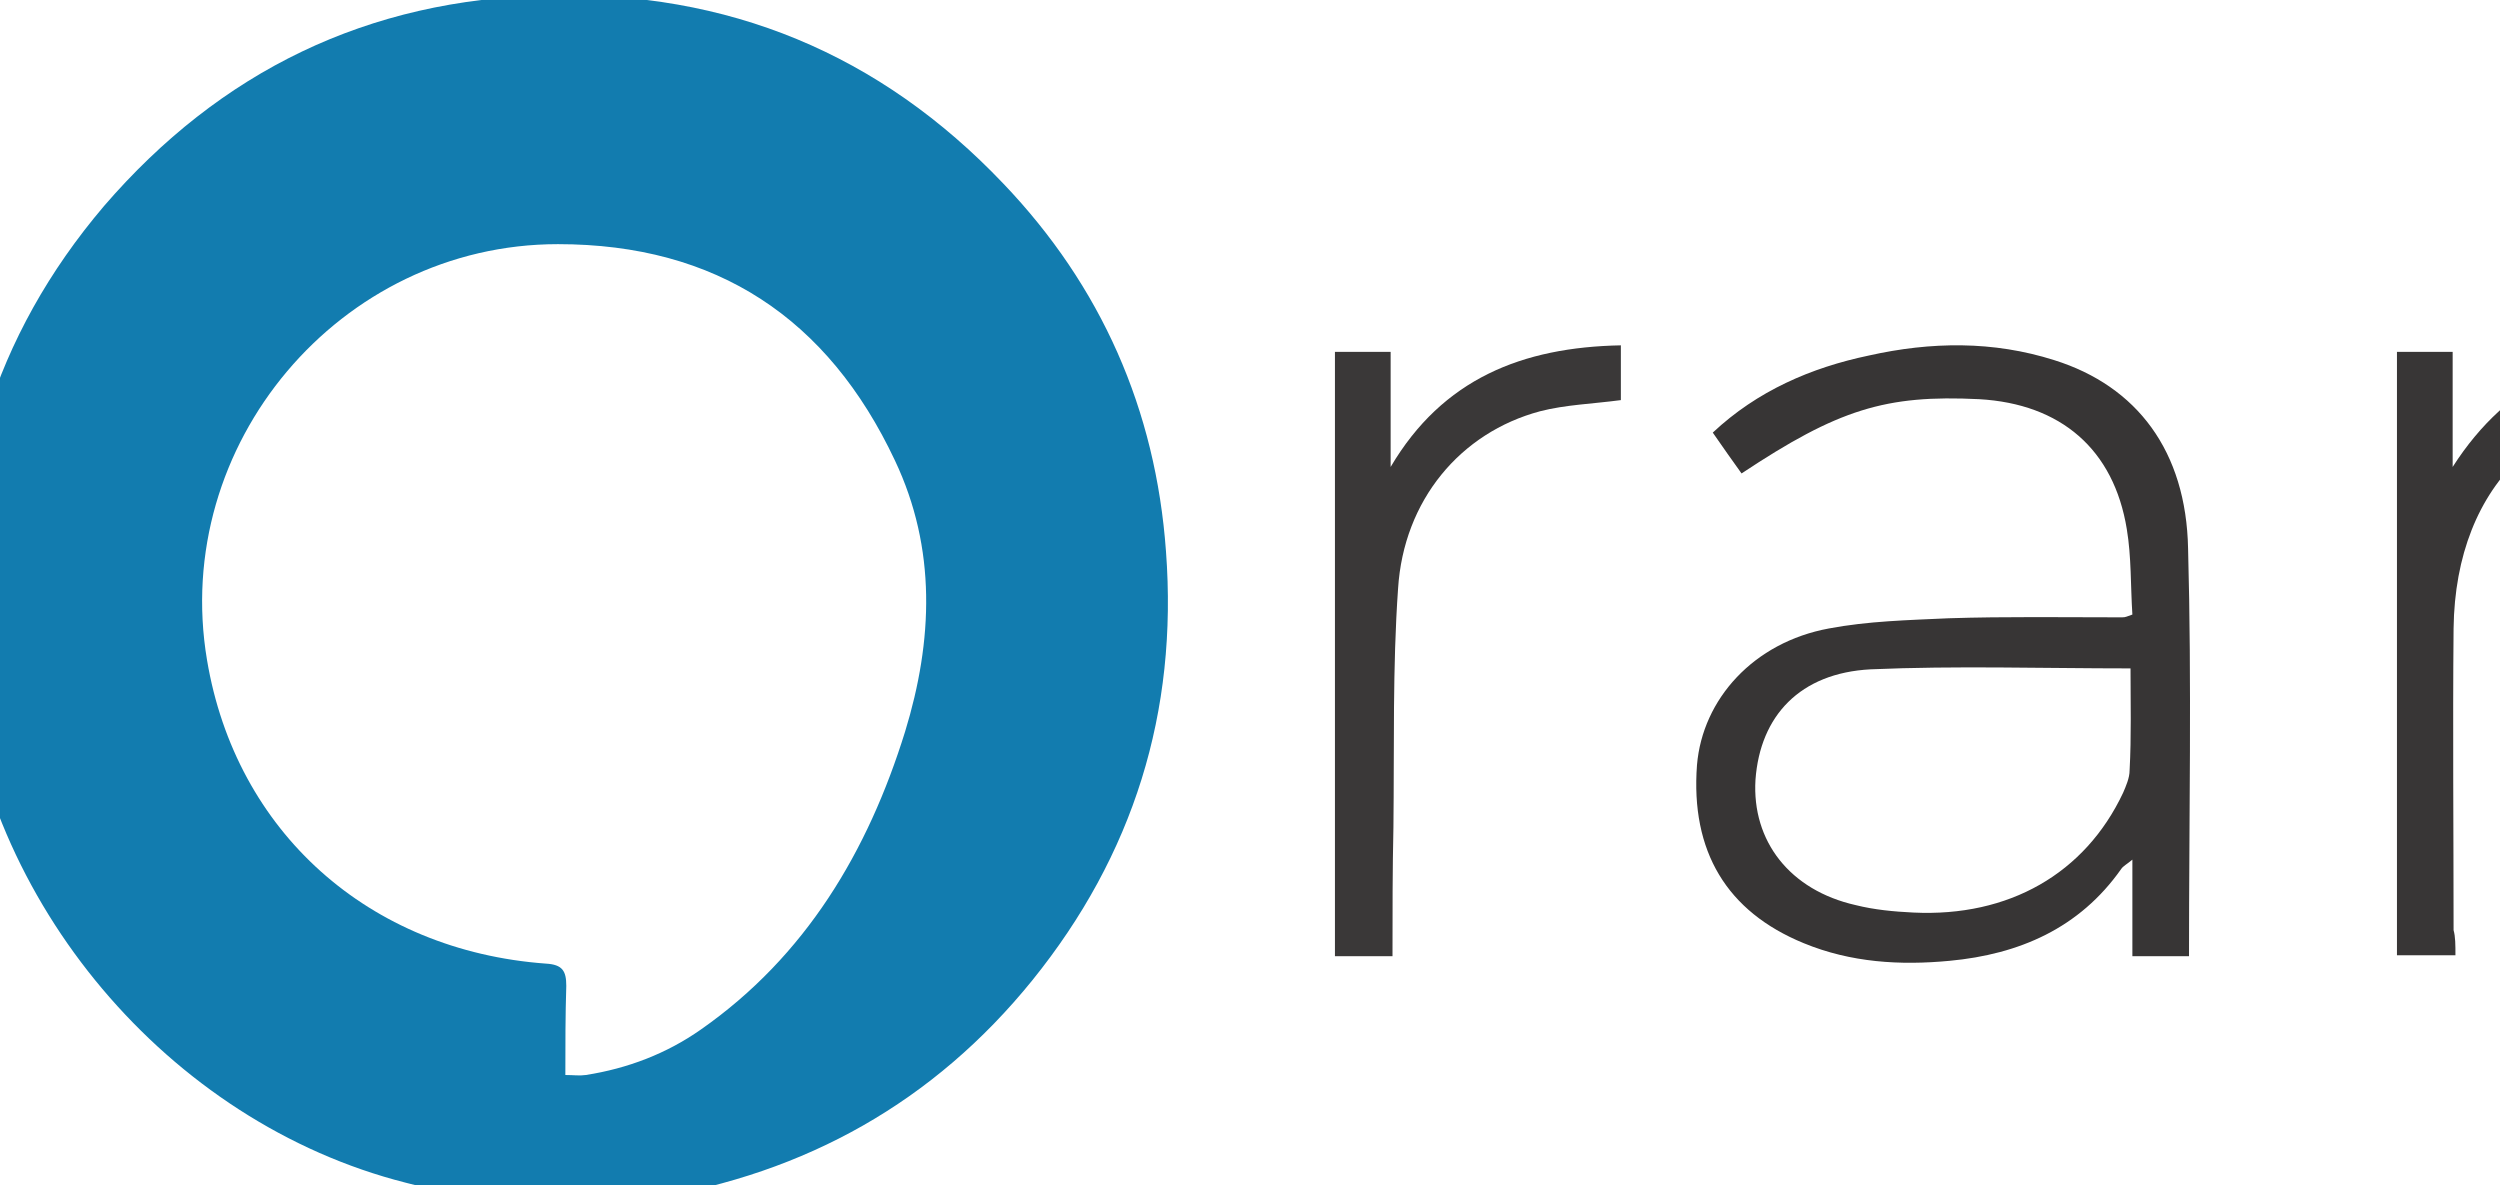
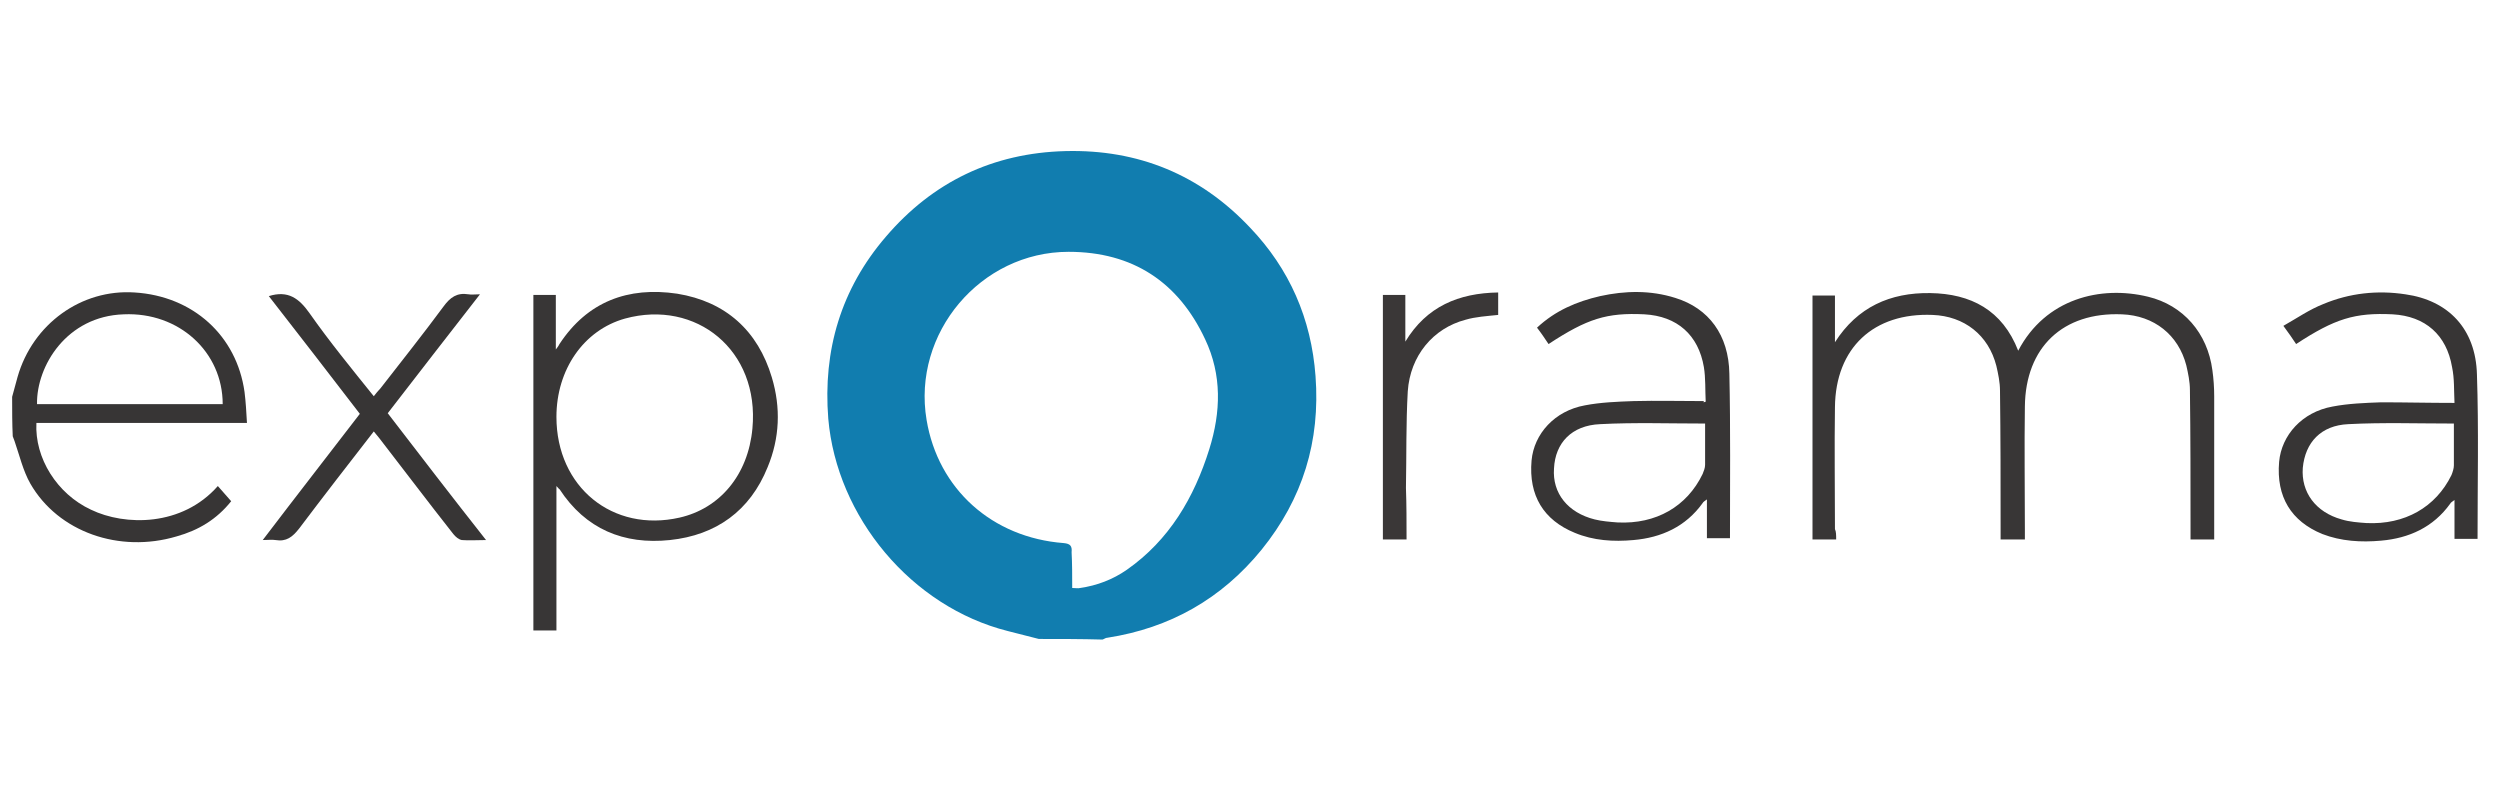
- <svg xmlns="http://www.w3.org/2000/svg" version="1.1" id="Layer_1" x="0px" y="0px" viewBox="0 0 269.3 127.6" style="enable-background:new 0 0 269.3 127.6;" xml:space="preserve">
+ <svg xmlns="http://www.w3.org/2000/svg" version="1.1" id="svg30" x="0px" y="0px" viewBox="0 0 412 132" style="enable-background:new 0 0 412 132;" xml:space="preserve">
  <style type="text/css">
- 	.st0{fill:#127CAF;}
- 	.st1{fill:#373535;}
- 	.st2{fill:#383636;}
- 	.st3{fill:#393636;}
- 	.st4{fill:#3A3838;}
+ 	.st0{display:none;}
+ 	.st1{display:inline;}
+ 	.st2{fill:#3C3C3B;}
+ 	.st3{fill:#EF806E;}
+ 	.st4{fill:none;}
+ 	.st5{fill:#117DAF;}
+ 	.st6{fill:#373535;}
+ 	.st7{fill:#383636;}
+ 	.st8{fill:#3A3737;}
</style>
+   <g id="Livello_2" class="st0">
+     <g id="Livello_1-2" class="st1">
+       <path id="path8" class="st2" d="M88.1,58.8h11V41.7h7v17.1H117v6.5h-10.9v37.6h-7V65.3h-11L88.1,58.8z" />
+       <path id="path10" class="st2" d="M135,46.8c0,2.5-2,4.4-4.5,4.4c-2.5,0-4.4-2-4.4-4.5c0-2.5,2-4.4,4.5-4.4c1.2,0,2.3,0.5,3.1,1.3    C134.6,44.4,135,45.6,135,46.8z M127.1,102.9V58.8h7v44.1H127.1z" />
+       <path id="path12" class="st2" d="M149.5,102.9V27.8h7v75.2H149.5z" />
+       <path id="path14" class="st2" d="M214.7,83.6h-38.8c0.6,3.7,2.6,7,5.5,9.3c4.9,4.1,11.8,4.9,17.5,2c2.3-1.2,4.3-2.8,5.8-4.9h8    c-1.8,4.1-4.7,7.6-8.5,10c-3.4,2.3-7.4,3.6-11.5,3.7c-3.4,0.1-6.8-0.5-10-1.8c-2.7-1.2-5.2-2.8-7.3-4.9    c-4.4-4.2-6.9-10.1-6.8-16.2c0-12.7,10.3-23,23.1-23.1c6-0.1,11.8,2.3,16.1,6.5c4.5,4,7,9.7,7,15.7L214.7,83.6z M201.6,68.3    c-2.8-2.4-6.3-3.7-10-3.6c-5.7,0-10.2,2.6-13.5,7.8c-1,1.6-1.7,3.3-2.1,5.2h31.3C206.5,73.9,204.5,70.6,201.6,68.3z" />
+       <path id="path16" class="st2" d="M261.3,102.9v-7.5c-0.4,0.5-0.8,1-1.2,1.5c-7.4,8.5-20.3,9.4-28.8,2c-0.7-0.6-1.4-1.3-2-2    c-8.1-9.2-8.1-22.9,0-32.1c7.4-8.5,20.3-9.4,28.8-2c0.7,0.6,1.4,1.3,2,2c0.4,0.5,0.9,1,1.2,1.5V27.8h7v75.2H261.3z M256.9,69.7    c-5.7-6.1-15.3-6.4-21.4-0.7c-0.3,0.2-0.5,0.5-0.7,0.7c-6,6.3-6,16.2,0,22.5c5.7,6.1,15.3,6.4,21.4,0.7c0.3-0.2,0.5-0.5,0.7-0.7    C262.8,85.8,262.8,76,256.9,69.7z" />
+       <path id="path18" class="st2" d="M326.5,83.6h-38.8c0.6,3.7,2.6,7,5.5,9.3c4.9,4.1,11.8,4.9,17.5,2c2.3-1.2,4.3-2.8,5.8-4.9h8    c-1.8,4.1-4.7,7.6-8.5,10c-3.4,2.3-7.4,3.6-11.5,3.7c-3.4,0.1-6.8-0.5-10-1.8c-2.7-1.2-5.2-2.8-7.3-4.9    c-4.4-4.2-6.9-10.1-6.8-16.2c0-12.7,10.3-23,23.1-23.1c6-0.1,11.8,2.3,16.1,6.5c4.5,4,7,9.7,7,15.7L326.5,83.6z M313.4,68.3    c-2.8-2.4-6.3-3.7-10-3.6c-5.7,0-10.2,2.6-13.5,7.8c-1,1.6-1.7,3.3-2.1,5.2H319C318.3,73.9,316.3,70.6,313.4,68.3z" />
+       <path id="path20" class="st2" d="M351.2,98.4c6.4,0,9.6-2.4,9.6-7.2c0-2.8-2.3-4.9-6.9-6.4c-1.9-0.7-4-1.3-6.3-1.8    c-2.2-0.5-4.3-1.2-6.3-2.2c-2-0.9-3.8-2.2-5.1-4c-1.2-1.7-1.7-3.7-1.7-5.7c0-4.4,1.5-7.7,4.6-10c3.2-2.3,7.1-3.5,11-3.4    c3.7-0.1,7.4,0.8,10.7,2.6c2.8,1.7,4.7,4.8,5.6,9.3H359c-0.7-2.5-1.9-4.1-3.4-4.9c-1.7-0.8-3.7-1.2-5.6-1.2    c-2-0.1-3.9,0.4-5.6,1.4c-1.6,0.9-2.5,2.6-2.4,4.4c-0.1,1.7,0.6,3.3,2,4.4c1.5,1,3.1,1.8,4.9,2.3c1.9,0.6,4,1.2,6.3,1.7    c2.2,0.5,4.3,1.2,6.4,2.2c4.5,2.2,6.8,5.6,6.8,10.4c0,4.7-1.7,8.3-5.1,10.5c-1.7,1.1-3.7,2-5.7,2.6c-2.2,0.6-4.4,0.9-6.7,0.8    c-10.2,0-16.1-4.5-17.6-13.6h7.4c0.7,2.9,2,4.9,3.8,6C346.5,97.9,348.8,98.5,351.2,98.4z" />
+       <path id="path22" class="st2" d="M378.3,102.9V27.8h7v50.8l16.1-19.8h9.3l-18.1,21.5l19.4,22.8h-9.3l-17.4-21.2v21.2L378.3,102.9z    " />
+       <polygon id="polygon24" class="st3" points="38.2,27.8 0,27.8 0,104.2 76.5,104.2 76.5,66 38.2,66   " />
+       <rect id="rect26" y="0" class="st4" width="412" height="132" />
+     </g>
+   </g>
  <g id="WCiLFH.tif">
    <g>
      <g>
-         <path class="st0" d="M52,129.5c-2.8-0.7-5.5-1.4-8.3-2.1C18.1,120.9-1.9,97.1-4.1,70.8c-1.5-18.3,3.4-34.6,15.3-48.6     C23.7,7.7,39.6-0.1,59-0.5C78.4-1,94.8,5.8,108.1,19.8c10.5,11,16.4,24.3,17.5,39.6c1.3,17.3-3.5,32.7-14.4,46.2     c-10.6,13.1-24.4,20.8-41,23.5c-0.4,0.1-0.8,0.3-1.3,0.5C63.3,129.5,57.7,129.5,52,129.5z M60.9,115.8c0.9,0,1.5,0.1,2.2,0     c4.5-0.7,8.7-2.3,12.4-4.9c11.3-7.9,18-19.2,22-32.1c3-9.8,3.4-19.7-1.1-29.2c-7.2-15.3-19.2-23.3-36.3-23.3     c-23.5,0-41.7,21.6-37.8,44.8c3.1,18.5,17.4,31.3,36.5,32.7c1.8,0.1,2.2,0.8,2.2,2.4C60.9,109.4,60.9,112.5,60.9,115.8z" />
-         <path class="st1" d="M-221.5,65c0.5-1.8,1-3.6,1.5-5.3c4-14.1,17-23.4,31.3-22.5c15.5,1,27.1,11.5,29.2,26.5     c0.4,2.6,0.5,5.3,0.7,8.2c-18.9,0-37.5,0-56.1,0c-0.6,9.3,5.4,18.9,14.4,23.2c9,4.3,24.3,4.5,33.9-6.3c1.2,1.3,2.3,2.6,3.6,4     c-3.8,4.8-8.8,7.7-14.6,9.4c-15.3,4.5-31.5-1.3-39-14.1c-2-3.4-2.9-7.5-4.3-11.3c-0.2-0.4-0.4-0.8-0.5-1.2     C-221.5,72-221.5,68.5-221.5,65z M-165.4,66.9c0.1-13.9-11.6-24.5-26.3-24c-15.1,0.5-23.2,13.7-23.1,24     C-198.3,66.9-181.9,66.9-165.4,66.9z" />
-         <path class="st2" d="M264.5,102.9c-2.2,0-4.2,0-6.3,0c0-21.7,0-43.2,0-65c1.9,0,3.9,0,6,0c0,4.1,0,8.2,0,12.4     c6-9.4,14.8-13.2,25.4-13c10.9,0.2,19.3,4.5,23.4,15.4c7.2-14,21.9-17.5,34.6-14.4c9.3,2.2,15.8,9.7,17.2,19.5     c0.3,2.3,0.5,4.6,0.5,7c0,12.7,0,25.3,0,38.2c-2,0-4.1,0-6.4,0c0-0.9,0-1.8,0-2.7c0-12.3,0-24.7-0.1-37c0-2.2-0.4-4.5-1-6.6     c-2.2-8.1-8.6-13.2-17.1-13.5c-15.7-0.7-25.7,8.8-25.9,24.6c-0.1,10.9,0,21.8,0,32.7c0,0.8,0,1.6,0,2.6c-2.1,0-4.1,0-6.4,0     c0-0.9,0-1.8,0-2.7c0-12.3,0-24.7-0.1-37c0-2.2-0.4-4.5-1-6.6c-2.2-8.2-8.6-13.2-17-13.6c-15.7-0.7-25.8,8.7-26,24.5     c-0.1,10.8,0,21.7,0,32.5C264.5,100.9,264.5,101.8,264.5,102.9z" />
-         <path class="st3" d="M-76.5,88.7c0,13.2,0,25.8,0,38.6c-2.1,0-4.1,0-6.2,0c0-29.8,0-59.5,0-89.4c1.9,0,3.8,0,6,0     c0,4.6,0,9.3,0,14.6c0.6-0.8,0.9-1.1,1-1.4c7.5-11.4,18.3-15.4,31.3-13.3c12.9,2.1,21.4,9.8,25.2,22.3c2.4,8,2.1,16.2-1.1,24     c-4.8,11.6-13.7,18.1-26,19.3c-12.3,1.2-22.4-2.8-29.4-13.5C-75.7,89.6-75.9,89.4-76.5,88.7z M-76.5,70.2     c0,18.7,15,30.9,32.9,26.8c10.7-2.5,18.2-11.3,19.4-23.8c2-20.8-15-34.4-34-29.2C-69.3,47.1-76.5,57.6-76.5,70.2z" />
-         <path class="st1" d="M229.7,66.2c-0.2-3.1-0.1-6.2-0.6-9.2c-1.4-8.6-7.1-13.5-15.9-14c-10.1-0.5-15.2,1.1-25.6,8     c-1-1.4-2-2.8-3.1-4.4c4.8-4.5,10.6-7,16.8-8.3c6.7-1.5,13.4-1.6,20,0.5c8.9,2.8,14.2,9.8,14.4,20.3c0.4,14.6,0.1,29.1,0.1,43.9     c-2,0-3.9,0-6.1,0c0-3.3,0-6.6,0-10.4c-0.6,0.5-1,0.7-1.2,1c-4.5,6.4-11,9.2-18.5,9.9c-5.3,0.5-10.6,0.2-15.7-1.9     c-8.3-3.4-12.2-9.9-11.5-19.2c0.6-7.1,6.1-13.2,14.2-14.7c4.2-0.8,8.6-0.9,12.9-1.1c6.2-0.2,12.5-0.1,18.7-0.1     C229,66.5,229.1,66.4,229.7,66.2z M229.5,72c-9.5,0-18.8-0.3-28,0.1c-7.6,0.4-11.9,5-12.4,11.9c-0.4,6.6,3.7,11.9,10.8,13.5     c2,0.5,4.1,0.7,6.2,0.8c10.3,0.5,18.5-4.2,22.6-12.9c0.3-0.7,0.7-1.6,0.7-2.4C229.6,79.3,229.5,75.6,229.5,72z" />
-         <path class="st1" d="M429.2,66.5c-0.2-3.4-0.1-6.5-0.6-9.5c-1.4-8.6-7.1-13.6-15.9-14c-10.1-0.5-15.4,1.1-25.6,8     c-1-1.4-2-2.8-3.4-4.9c3.7-2,7-4.3,10.7-5.9c7-2.9,14.3-3.7,21.8-2.6c11.5,1.6,18.7,9.2,19,21.4c0.4,14.6,0.1,29.1,0.1,43.9     c-2,0-3.9,0-6.1,0c0-3.3,0-6.6,0-10.4c-0.6,0.5-1,0.7-1.2,0.9c-4.5,6.4-11,9.2-18.5,9.9c-5.3,0.5-10.6,0.2-15.7-1.9     c-8.3-3.4-12.2-9.9-11.5-19.2c0.6-7.1,6.1-13.2,14.2-14.7c4.2-0.8,8.6-0.9,12.9-1.1C416,66.4,422.4,66.5,429.2,66.5z M429,72     c-9.6,0-18.9-0.4-28.2,0.1c-7.3,0.4-11.6,4.9-12.1,11.6c-0.5,6.5,3.3,11.8,10.3,13.7c2.2,0.6,4.4,0.8,6.7,0.9     c10.3,0.5,18.5-4.1,22.6-12.8c0.4-0.8,0.7-1.7,0.7-2.6C429.1,79.2,429,75.5,429,72z" />
-         <path class="st1" d="M-153.1,38.1c5.2-1.7,8.1,0.6,10.9,4.5c5.3,7.5,11.2,14.7,17.1,22.2c0.6-0.8,1.2-1.5,1.7-2.1     c5.6-7.2,11.3-14.4,16.8-21.8c1.8-2.4,3.6-3.7,6.6-3.2c0.8,0.1,1.6,0,3.1,0c-8.4,10.8-16.4,21.2-24.5,31.7     c8.7,11.1,17.3,22.2,26.3,33.7c-2.5,0-4.5,0.2-6.5-0.1c-0.8-0.1-1.7-0.9-2.2-1.6c-6.6-8.5-13.1-17-19.7-25.5     c-0.4-0.6-0.9-1.1-1.5-1.8c-6.7,8.7-13.4,17.2-19.8,25.9c-1.7,2.3-3.5,3.6-6.4,3.1c-0.9-0.2-1.9,0-3.4,0     c8.8-11.4,17.3-22.5,25.9-33.7C-136.9,58.9-145,48.5-153.1,38.1z" />
-         <path class="st4" d="M150,103c-2.3,0-4.2,0-6.2,0c0-21.7,0-43.3,0-65.1c1.9,0,3.9,0,6,0c0,4.2,0,8.3,0,12.4     c5.6-9.5,14.2-12.9,24.8-13.1c0,2.2,0,4.1,0,5.9c-3,0.4-6,0.5-8.7,1.2c-8.6,2.3-14.7,9.6-15.3,19.1c-0.6,8.5-0.4,17.1-0.5,25.7     C150,93.7,150,98.2,150,103z" />
+         <path class="st5" d="M171.2,105.3c-1.7-0.4-3.4-0.9-5.1-1.3c-15.9-4-28.2-18.8-29.6-35c-0.9-11.3,2.1-21.4,9.5-30     c7.7-9,17.6-13.8,29.6-14.1c12-0.3,22.2,3.9,30.4,12.6c6.5,6.8,10.1,15,10.8,24.5c0.8,10.7-2.1,20.2-8.9,28.6     c-6.6,8.1-15.1,12.9-25.4,14.5c-0.3,0-0.5,0.2-0.8,0.3C178.2,105.3,174.7,105.3,171.2,105.3z M176.7,96.9c0.6,0,1,0.1,1.3,0     c2.8-0.4,5.4-1.4,7.7-3c7-4.9,11.1-11.9,13.6-19.9c1.9-6.1,2.1-12.2-0.7-18.1c-4.4-9.4-11.9-14.4-22.5-14.4     c-14.5,0-25.8,13.4-23.4,27.7c1.9,11.4,10.8,19.4,22.6,20.3c1.1,0.1,1.4,0.5,1.3,1.5C176.7,92.9,176.7,94.8,176.7,96.9z" />
+         <path class="st6" d="M2,65.4c0.3-1.1,0.6-2.2,0.9-3.3c2.5-8.7,10.5-14.5,19.3-13.9c9.6,0.6,16.8,7.1,18.1,16.4     c0.2,1.6,0.3,3.3,0.4,5.1c-11.7,0-23.2,0-34.7,0C5.7,75.5,9.4,81.4,15,84c5.6,2.7,15,2.8,20.9-3.9c0.7,0.8,1.4,1.6,2.2,2.5     c-2.4,3-5.4,4.8-9,5.8C19.7,91.2,9.6,87.7,5,79.7c-1.2-2.1-1.8-4.7-2.6-7c-0.1-0.3-0.2-0.5-0.3-0.8C2,69.8,2,67.6,2,65.4z      M36.7,66.6c0-8.6-7.2-15.2-16.3-14.8c-9.4,0.3-14.4,8.5-14.3,14.8C16.3,66.6,26.5,66.6,36.7,66.6z" />
+         <path class="st7" d="M302.6,88.9c-1.4,0-2.6,0-3.9,0c0-13.4,0-26.8,0-40.2c1.2,0,2.4,0,3.7,0c0,2.5,0,5.1,0,7.7     c3.7-5.8,9.1-8.2,15.7-8.1c6.7,0.1,11.9,2.8,14.5,9.5c4.5-8.6,13.6-10.8,21.4-8.9c5.8,1.4,9.8,6,10.6,12.1     c0.2,1.4,0.3,2.9,0.3,4.3c0,7.8,0,15.7,0,23.6c-1.3,0-2.5,0-3.9,0c0-0.6,0-1.1,0-1.7c0-7.6,0-15.3-0.1-22.9     c0-1.4-0.3-2.8-0.6-4.1c-1.3-5-5.3-8.2-10.6-8.4c-9.7-0.4-15.9,5.4-16,15.2c-0.1,6.8,0,13.5,0,20.3c0,0.5,0,1,0,1.6     c-1.3,0-2.5,0-4,0c0-0.5,0-1.1,0-1.6c0-7.6,0-15.3-0.1-22.9c0-1.4-0.3-2.8-0.6-4.1c-1.3-5.1-5.3-8.2-10.5-8.4     c-9.7-0.4-16,5.4-16.1,15.2c-0.1,6.7,0,13.4,0,20.1C302.6,87.6,302.6,88.2,302.6,88.9z" />
+         <path class="st7" d="M91.7,80.1c0,8.2,0,16,0,23.8c-1.3,0-2.5,0-3.8,0c0-18.4,0-36.8,0-55.3c1.2,0,2.4,0,3.7,0c0,2.9,0,5.7,0,9     c0.4-0.5,0.5-0.7,0.6-0.9c4.6-7,11.3-9.5,19.4-8.3c8,1.3,13.3,6.1,15.6,13.8c1.5,5,1.3,10-0.7,14.8c-2.9,7.2-8.5,11.2-16.1,12     c-7.6,0.8-13.9-1.8-18.2-8.4C92.2,80.7,92.1,80.5,91.7,80.1z M91.7,68.7c0,11.6,9.3,19.1,20.3,16.6c6.6-1.5,11.3-7,12-14.7     c1.2-12.9-9.3-21.3-21-18.1C96.2,54.4,91.7,60.9,91.7,68.7z" />
+         <path class="st6" d="M281.1,66.2c-0.1-1.9,0-3.9-0.3-5.7c-0.9-5.3-4.4-8.4-9.8-8.7c-6.2-0.3-9.4,0.7-15.8,4.9     c-0.6-0.9-1.2-1.8-1.9-2.7c3-2.8,6.5-4.3,10.4-5.2c4.1-0.9,8.3-1,12.4,0.3c5.5,1.7,8.8,6.1,8.9,12.5c0.2,9,0.1,18,0.1,27.1     c-1.2,0-2.4,0-3.8,0c0-2.1,0-4.1,0-6.4c-0.4,0.3-0.6,0.4-0.7,0.6c-2.8,3.9-6.8,5.7-11.4,6.1c-3.3,0.3-6.6,0.1-9.7-1.2     c-5.1-2.1-7.6-6.1-7.1-11.9c0.4-4.4,3.8-8.2,8.8-9.1c2.6-0.5,5.3-0.6,8-0.7c3.9-0.1,7.7,0,11.6,0     C280.7,66.4,280.7,66.3,281.1,66.2z M281,69.8c-5.9,0-11.6-0.2-17.3,0.1c-4.7,0.2-7.4,3.1-7.6,7.3c-0.3,4.1,2.3,7.3,6.7,8.4     c1.2,0.3,2.5,0.4,3.8,0.5c6.3,0.3,11.4-2.6,14-8c0.2-0.5,0.4-1,0.4-1.5C281,74.3,281,72,281,69.8z" />
+         <path class="st6" d="M404.5,66.4c-0.1-2.1,0-4-0.4-5.9c-0.9-5.3-4.4-8.4-9.8-8.7c-6.2-0.3-9.5,0.7-15.9,4.9     c-0.6-0.9-1.2-1.8-2.1-3c2.3-1.3,4.3-2.7,6.6-3.6c4.3-1.8,8.9-2.3,13.5-1.6c7.1,1,11.6,5.7,11.8,13.2c0.3,9,0.1,18,0.1,27.1     c-1.2,0-2.4,0-3.8,0c0-2.1,0-4.1,0-6.4c-0.4,0.3-0.6,0.4-0.7,0.6c-2.8,3.9-6.8,5.7-11.4,6.1c-3.3,0.3-6.6,0.1-9.7-1.1     c-5.1-2.1-7.6-6.1-7.1-11.9c0.4-4.4,3.8-8.2,8.8-9.1c2.6-0.5,5.3-0.6,8-0.7C396.3,66.3,400.3,66.4,404.5,66.4z M404.4,69.8     c-5.9,0-11.7-0.2-17.4,0.1c-4.5,0.2-7.1,3-7.5,7.2c-0.3,4,2.1,7.3,6.4,8.5c1.3,0.4,2.7,0.5,4.1,0.6c6.3,0.3,11.4-2.6,14-7.9     c0.2-0.5,0.4-1.1,0.4-1.6C404.4,74.2,404.4,71.9,404.4,69.8z" />
+         <path class="st6" d="M44.3,48.8c3.2-1,5,0.4,6.7,2.8c3.3,4.7,6.9,9.1,10.6,13.7c0.4-0.5,0.7-0.9,1.1-1.3c3.5-4.5,7-8.9,10.4-13.5     c1.1-1.5,2.2-2.3,4.1-2c0.5,0.1,1,0,1.9,0c-5.2,6.7-10.2,13.1-15.2,19.6C69.2,75,74.5,81.9,80.1,89c-1.5,0-2.8,0.1-4,0     c-0.5-0.1-1-0.5-1.4-1c-4.1-5.2-8.1-10.5-12.2-15.8c-0.3-0.4-0.6-0.7-0.9-1.1c-4.2,5.4-8.3,10.7-12.3,16     c-1.1,1.4-2.1,2.2-3.9,1.9c-0.6-0.1-1.2,0-2.1,0c5.4-7.1,10.7-13.9,16-20.8C54.3,61.7,49.3,55.2,44.3,48.8z" />
+         <path class="st8" d="M231.8,88.9c-1.4,0-2.6,0-3.9,0c0-13.4,0-26.8,0-40.3c1.2,0,2.4,0,3.7,0c0,2.6,0,5.1,0,7.7     c3.5-5.8,8.8-8,15.3-8.1c0,1.4,0,2.6,0,3.7c-1.9,0.2-3.7,0.3-5.4,0.8c-5.3,1.4-9.1,5.9-9.5,11.8c-0.3,5.3-0.2,10.6-0.3,15.9     C231.8,83.2,231.8,86,231.8,88.9z" />
      </g>
    </g>
  </g>
-   <g>
- </g>
-   <g>
- </g>
-   <g>
- </g>
-   <g>
- </g>
-   <g>
- </g>
-   <g>
- </g>
</svg>
